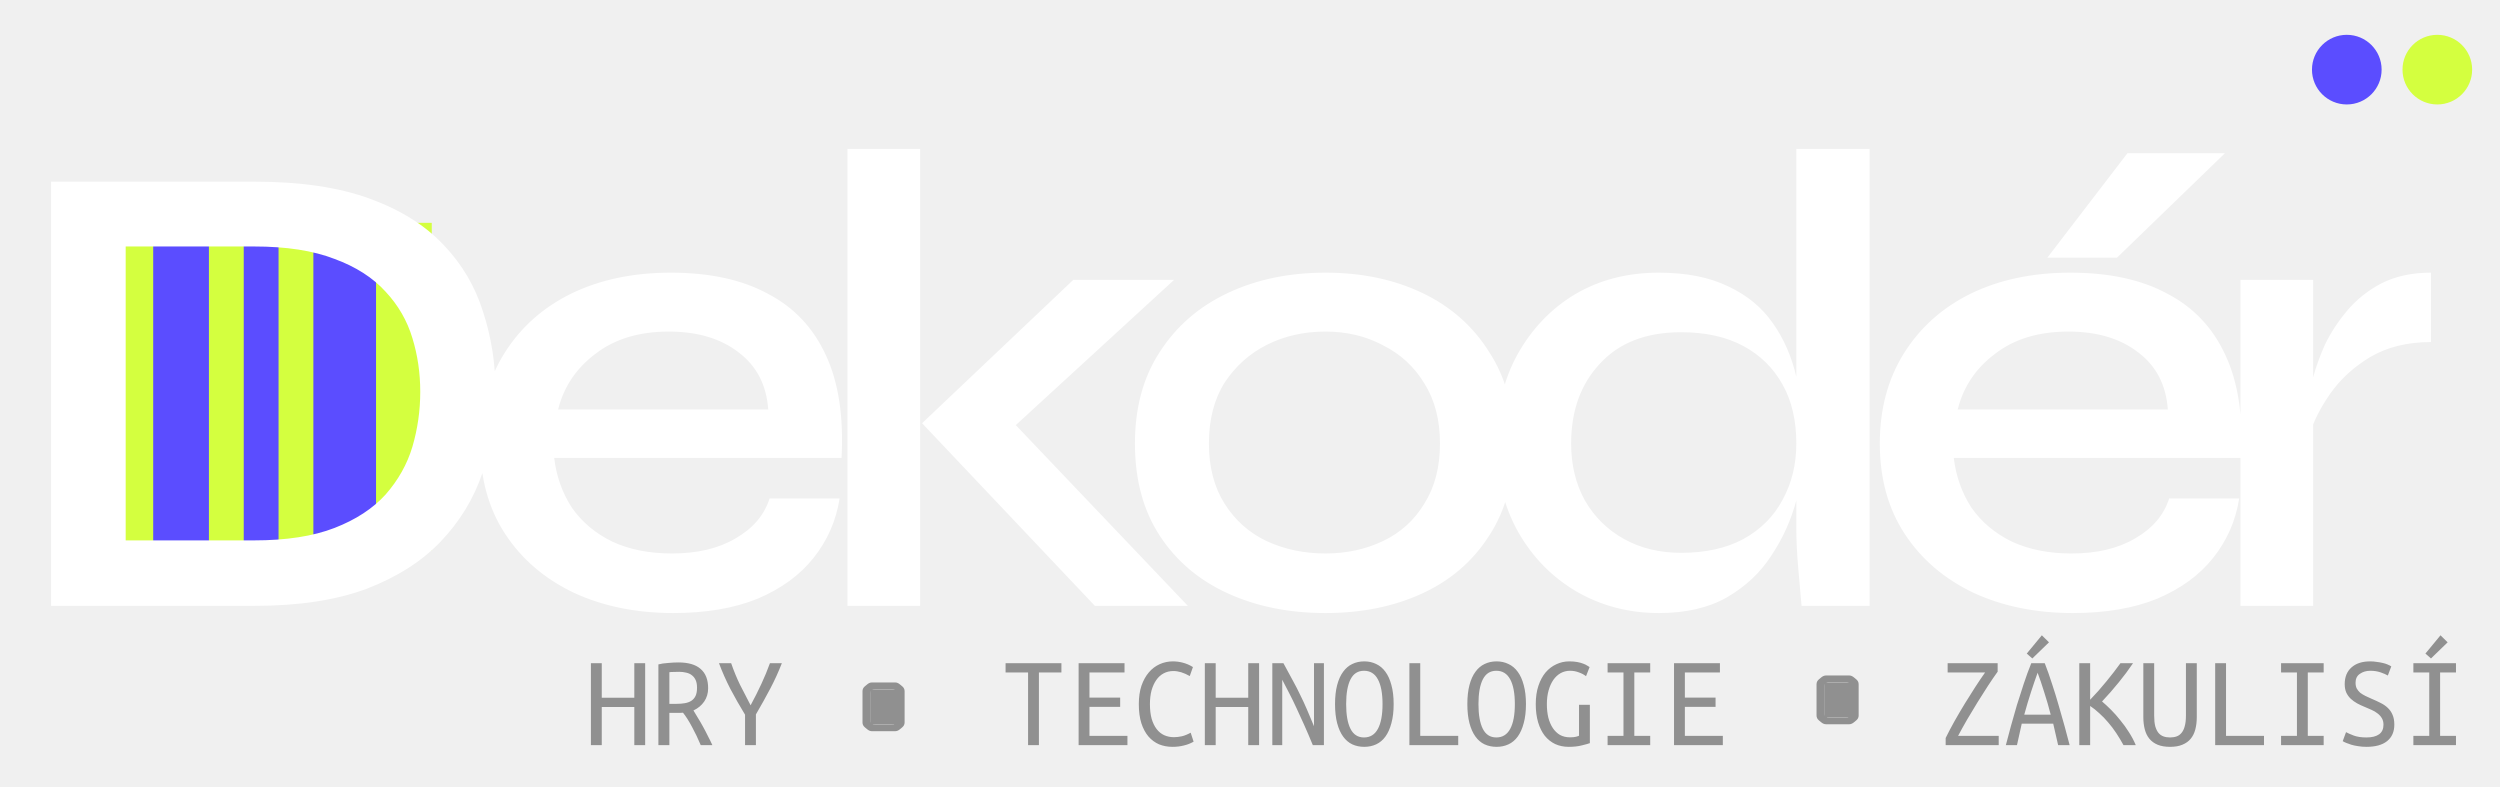
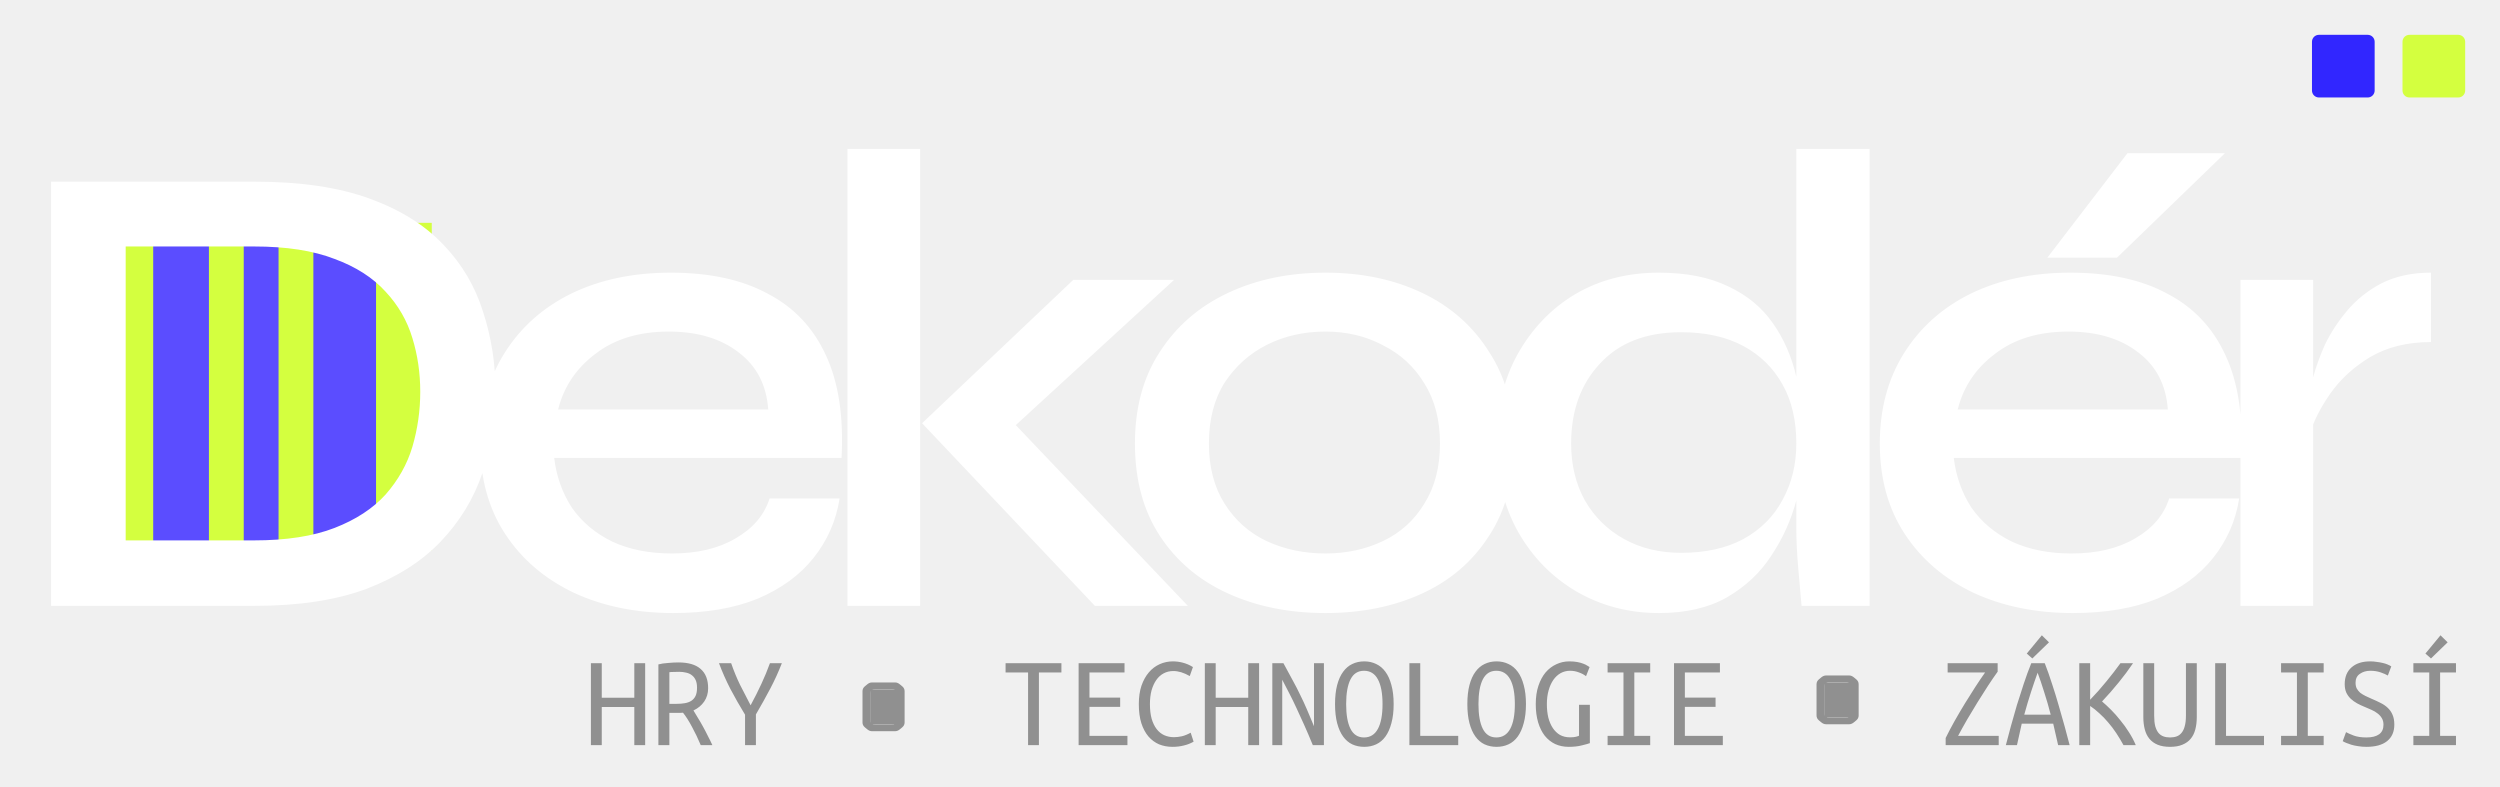
<svg xmlns="http://www.w3.org/2000/svg" width="359" height="113" viewBox="0 0 359 113" fill="none">
  <path d="M91.087 95.239H92.645V107H91.087V101.528H86.413V107H84.855V95.239H86.413V100.198H91.087V95.239ZM101.689 98.83C101.689 99.552 101.499 100.192 101.119 100.749C100.739 101.294 100.226 101.718 99.58 102.022C99.77 102.326 99.979 102.674 100.207 103.067C100.448 103.447 100.688 103.859 100.929 104.302C101.17 104.733 101.404 105.182 101.632 105.651C101.873 106.107 102.094 106.557 102.297 107H100.625C100.245 106.088 99.827 105.214 99.371 104.378C98.928 103.542 98.497 102.864 98.079 102.345C98.003 102.358 97.889 102.364 97.737 102.364C97.598 102.364 97.503 102.364 97.452 102.364H96.122V107H94.545V95.41C94.735 95.359 94.95 95.315 95.191 95.277C95.444 95.239 95.698 95.214 95.951 95.201C96.217 95.176 96.477 95.157 96.73 95.144C96.983 95.131 97.211 95.125 97.414 95.125C98.833 95.125 99.897 95.435 100.606 96.056C101.328 96.677 101.689 97.601 101.689 98.83ZM97.547 96.474C97.256 96.474 96.971 96.48 96.692 96.493C96.426 96.493 96.236 96.506 96.122 96.531V101.072H97.129C97.585 101.072 97.99 101.04 98.345 100.977C98.712 100.914 99.023 100.8 99.276 100.635C99.542 100.458 99.745 100.223 99.884 99.932C100.023 99.628 100.093 99.235 100.093 98.754C100.093 98.298 100.023 97.924 99.884 97.633C99.745 97.342 99.561 97.114 99.333 96.949C99.105 96.772 98.833 96.651 98.516 96.588C98.212 96.512 97.889 96.474 97.547 96.474ZM106.99 107V102.63C106.217 101.363 105.514 100.128 104.881 98.925C104.26 97.722 103.716 96.493 103.247 95.239H104.995C105.362 96.303 105.78 97.323 106.249 98.298C106.73 99.261 107.243 100.255 107.788 101.281C108.371 100.204 108.884 99.185 109.327 98.222C109.783 97.247 110.195 96.252 110.562 95.239H112.272C111.791 96.48 111.24 97.69 110.619 98.868C109.998 100.046 109.308 101.287 108.548 102.592V107H106.99ZM152.419 95.239V96.569H149.189V107H147.631V96.569H144.401V95.239H152.419ZM154.889 107V95.239H161.482V96.569H156.447V100.179H160.855V101.509H156.447V105.67H161.9V107H154.889ZM171.4 106.506C170.957 106.759 170.482 106.943 169.975 107.057C169.481 107.184 168.949 107.247 168.379 107.247C167.682 107.247 167.036 107.127 166.441 106.886C165.858 106.633 165.352 106.259 164.921 105.765C164.49 105.258 164.148 104.619 163.895 103.846C163.654 103.073 163.534 102.161 163.534 101.11C163.534 100.109 163.661 99.229 163.914 98.469C164.18 97.709 164.535 97.069 164.978 96.55C165.421 96.031 165.941 95.638 166.536 95.372C167.131 95.106 167.765 94.973 168.436 94.973C168.905 94.973 169.38 95.036 169.861 95.163C170.355 95.29 170.836 95.499 171.305 95.79L170.849 97.082C170.013 96.601 169.228 96.36 168.493 96.36C167.974 96.36 167.505 96.474 167.087 96.702C166.682 96.917 166.333 97.234 166.042 97.652C165.751 98.07 165.523 98.57 165.358 99.153C165.206 99.736 165.13 100.388 165.13 101.11C165.13 101.921 165.212 102.624 165.377 103.219C165.554 103.814 165.795 104.308 166.099 104.701C166.403 105.094 166.764 105.385 167.182 105.575C167.613 105.765 168.075 105.86 168.569 105.86C168.936 105.86 169.323 105.816 169.728 105.727C170.133 105.626 170.551 105.455 170.982 105.214L171.4 106.506ZM179.247 95.239H180.805V107H179.247V101.528H174.573V107H173.015V95.239H174.573V100.198H179.247V95.239ZM188.519 107C188.088 105.949 187.683 104.999 187.303 104.15C186.923 103.289 186.556 102.484 186.201 101.737C185.859 100.99 185.517 100.287 185.175 99.628C184.833 98.957 184.485 98.285 184.13 97.614V107H182.705V95.239H184.301C184.82 96.189 185.27 97.019 185.65 97.728C186.043 98.437 186.397 99.128 186.714 99.799C187.043 100.458 187.36 101.142 187.664 101.851C187.968 102.548 188.31 103.358 188.69 104.283V95.239H190.115V107H188.519ZM191.711 101.11C191.711 100.059 191.812 99.147 192.015 98.374C192.218 97.601 192.503 96.968 192.87 96.474C193.237 95.967 193.674 95.594 194.181 95.353C194.7 95.1 195.277 94.973 195.91 94.973C196.531 94.973 197.101 95.1 197.62 95.353C198.139 95.594 198.583 95.967 198.95 96.474C199.317 96.968 199.602 97.601 199.805 98.374C200.02 99.147 200.128 100.059 200.128 101.11C200.128 102.161 200.02 103.073 199.805 103.846C199.602 104.619 199.317 105.258 198.95 105.765C198.583 106.272 198.139 106.645 197.62 106.886C197.101 107.127 196.531 107.247 195.91 107.247C195.277 107.247 194.7 107.127 194.181 106.886C193.674 106.645 193.237 106.272 192.87 105.765C192.503 105.258 192.218 104.619 192.015 103.846C191.812 103.073 191.711 102.161 191.711 101.11ZM193.307 101.11C193.307 102.655 193.516 103.84 193.934 104.663C194.352 105.486 194.998 105.898 195.872 105.898C196.759 105.898 197.424 105.486 197.867 104.663C198.31 103.84 198.532 102.655 198.532 101.11C198.532 99.565 198.31 98.38 197.867 97.557C197.424 96.734 196.759 96.322 195.872 96.322C194.998 96.322 194.352 96.734 193.934 97.557C193.516 98.38 193.307 99.565 193.307 101.11ZM209.4 105.67V107H202.389V95.239H203.947V105.67H209.4ZM210.711 101.11C210.711 100.059 210.812 99.147 211.015 98.374C211.218 97.601 211.503 96.968 211.87 96.474C212.237 95.967 212.674 95.594 213.181 95.353C213.7 95.1 214.277 94.973 214.91 94.973C215.531 94.973 216.101 95.1 216.62 95.353C217.139 95.594 217.583 95.967 217.95 96.474C218.317 96.968 218.602 97.601 218.805 98.374C219.02 99.147 219.128 100.059 219.128 101.11C219.128 102.161 219.02 103.073 218.805 103.846C218.602 104.619 218.317 105.258 217.95 105.765C217.583 106.272 217.139 106.645 216.62 106.886C216.101 107.127 215.531 107.247 214.91 107.247C214.277 107.247 213.7 107.127 213.181 106.886C212.674 106.645 212.237 106.272 211.87 105.765C211.503 105.258 211.218 104.619 211.015 103.846C210.812 103.073 210.711 102.161 210.711 101.11ZM212.307 101.11C212.307 102.655 212.516 103.84 212.934 104.663C213.352 105.486 213.998 105.898 214.872 105.898C215.759 105.898 216.424 105.486 216.867 104.663C217.31 103.84 217.532 102.655 217.532 101.11C217.532 99.565 217.31 98.38 216.867 97.557C216.424 96.734 215.759 96.322 214.872 96.322C213.998 96.322 213.352 96.734 212.934 97.557C212.516 98.38 212.307 99.565 212.307 101.11ZM226.747 101.205H228.305V106.715C228.064 106.804 227.678 106.911 227.146 107.038C226.614 107.177 225.987 107.247 225.265 107.247C224.556 107.247 223.91 107.114 223.327 106.848C222.744 106.569 222.244 106.17 221.826 105.651C221.421 105.132 221.104 104.492 220.876 103.732C220.648 102.959 220.534 102.085 220.534 101.11C220.534 100.122 220.661 99.248 220.914 98.488C221.167 97.728 221.509 97.088 221.94 96.569C222.383 96.05 222.896 95.657 223.479 95.391C224.062 95.112 224.689 94.973 225.36 94.973C225.791 94.973 226.171 95.005 226.5 95.068C226.829 95.131 227.108 95.207 227.336 95.296C227.577 95.385 227.773 95.48 227.925 95.581C228.077 95.67 228.191 95.739 228.267 95.79L227.754 97.101C227.463 96.873 227.114 96.689 226.709 96.55C226.316 96.398 225.898 96.322 225.455 96.322C224.974 96.322 224.524 96.436 224.106 96.664C223.701 96.892 223.352 97.215 223.061 97.633C222.77 98.051 222.542 98.558 222.377 99.153C222.212 99.736 222.13 100.388 222.13 101.11C222.13 101.819 222.2 102.465 222.339 103.048C222.491 103.631 222.706 104.131 222.985 104.549C223.264 104.967 223.606 105.296 224.011 105.537C224.429 105.765 224.904 105.879 225.436 105.879C225.803 105.879 226.088 105.854 226.291 105.803C226.494 105.752 226.646 105.702 226.747 105.651V101.205ZM234.689 96.569V105.67H236.969V107H230.851V105.67H233.131V96.569H230.851V95.239H236.969V96.569H234.689ZM240.389 107V95.239H246.982V96.569H241.947V100.179H246.355V101.509H241.947V105.67H247.4V107H240.389ZM286.863 96.455C286.458 97.012 286.002 97.677 285.495 98.45C285.001 99.21 284.494 100.008 283.975 100.844C283.456 101.68 282.949 102.522 282.455 103.371C281.974 104.207 281.549 104.973 281.182 105.67H287.015V107H279.396V105.974C279.789 105.176 280.219 104.359 280.688 103.523C281.169 102.674 281.657 101.845 282.151 101.034C282.645 100.223 283.139 99.438 283.633 98.678C284.127 97.918 284.602 97.215 285.058 96.569H279.681V95.239H286.863V96.455ZM295.546 107L294.843 103.922H290.321L289.637 107H288.041C288.256 106.164 288.497 105.258 288.763 104.283C289.029 103.308 289.314 102.307 289.618 101.281C289.935 100.255 290.264 99.229 290.606 98.203C290.948 97.164 291.309 96.176 291.689 95.239H293.627C293.994 96.176 294.343 97.164 294.672 98.203C295.014 99.229 295.331 100.255 295.622 101.281C295.926 102.307 296.211 103.308 296.477 104.283C296.743 105.258 296.984 106.164 297.199 107H295.546ZM292.601 96.607C292.31 97.405 291.993 98.33 291.651 99.381C291.309 100.432 290.986 101.515 290.682 102.63H294.482C294.191 101.49 293.874 100.394 293.532 99.343C293.203 98.279 292.892 97.367 292.601 96.607ZM294.235 92.237L291.841 94.555L291.043 93.852L293.209 91.23L294.235 92.237ZM306.3 95.239C305.679 96.164 304.995 97.082 304.248 97.994C303.513 98.906 302.715 99.818 301.854 100.73C302.259 101.072 302.69 101.471 303.146 101.927C303.602 102.383 304.045 102.883 304.476 103.428C304.919 103.96 305.331 104.53 305.711 105.138C306.104 105.746 306.433 106.367 306.699 107H304.932C304.615 106.417 304.273 105.847 303.906 105.29C303.539 104.733 303.146 104.213 302.728 103.732C302.323 103.251 301.898 102.814 301.455 102.421C301.024 102.016 300.587 101.667 300.144 101.376V107H298.586V95.239H300.144V100.483C300.967 99.634 301.753 98.748 302.5 97.823C303.26 96.898 303.925 96.037 304.495 95.239H306.3ZM311.62 107.247C310.923 107.247 310.328 107.146 309.834 106.943C309.353 106.74 308.96 106.455 308.656 106.088C308.352 105.721 308.13 105.271 307.991 104.739C307.852 104.207 307.782 103.612 307.782 102.953V95.239H309.34V102.782C309.34 103.377 309.391 103.878 309.492 104.283C309.606 104.676 309.758 104.992 309.948 105.233C310.151 105.474 310.391 105.645 310.67 105.746C310.949 105.847 311.265 105.898 311.62 105.898C311.975 105.898 312.291 105.847 312.57 105.746C312.849 105.645 313.083 105.474 313.273 105.233C313.476 104.992 313.628 104.676 313.729 104.283C313.843 103.878 313.9 103.377 313.9 102.782V95.239H315.458V102.953C315.458 103.612 315.388 104.207 315.249 104.739C315.11 105.271 314.888 105.721 314.584 106.088C314.28 106.455 313.881 106.74 313.387 106.943C312.906 107.146 312.317 107.247 311.62 107.247ZM325.11 105.67V107H318.099V95.239H319.657V105.67H325.11ZM331.399 96.569V105.67H333.679V107H327.561V105.67H329.841V96.569H327.561V95.239H333.679V96.569H331.399ZM339.816 105.898C340.614 105.898 341.222 105.746 341.64 105.442C342.058 105.138 342.267 104.682 342.267 104.074C342.267 103.707 342.191 103.396 342.039 103.143C341.887 102.877 341.684 102.649 341.431 102.459C341.178 102.256 340.893 102.085 340.576 101.946C340.259 101.794 339.936 101.655 339.607 101.528C339.227 101.376 338.86 101.205 338.505 101.015C338.163 100.825 337.853 100.603 337.574 100.35C337.308 100.097 337.093 99.799 336.928 99.457C336.776 99.115 336.7 98.71 336.7 98.241C336.7 97.215 337.023 96.417 337.669 95.847C338.315 95.264 339.214 94.973 340.367 94.973C340.684 94.973 340.994 94.998 341.298 95.049C341.615 95.087 341.906 95.138 342.172 95.201C342.438 95.264 342.672 95.34 342.875 95.429C343.09 95.518 343.261 95.606 343.388 95.695L342.894 97.006C342.641 96.854 342.292 96.702 341.849 96.55C341.406 96.398 340.912 96.322 340.367 96.322C339.797 96.322 339.303 96.468 338.885 96.759C338.467 97.038 338.258 97.462 338.258 98.032C338.258 98.361 338.315 98.64 338.429 98.868C338.556 99.096 338.72 99.299 338.923 99.476C339.138 99.641 339.385 99.793 339.664 99.932C339.943 100.071 340.247 100.211 340.576 100.35C341.057 100.553 341.494 100.755 341.887 100.958C342.292 101.161 342.634 101.401 342.913 101.68C343.204 101.959 343.426 102.288 343.578 102.668C343.743 103.048 343.825 103.51 343.825 104.055C343.825 105.081 343.477 105.873 342.78 106.43C342.096 106.975 341.108 107.247 339.816 107.247C339.398 107.247 339.005 107.215 338.638 107.152C338.271 107.101 337.941 107.032 337.65 106.943C337.371 106.854 337.124 106.766 336.909 106.677C336.694 106.588 336.529 106.506 336.415 106.43L336.89 105.138C337.143 105.277 337.517 105.442 338.011 105.632C338.505 105.809 339.107 105.898 339.816 105.898ZM350.399 96.569V105.67H352.679V107H346.561V105.67H348.841V96.569H346.561V95.239H352.679V96.569H350.399ZM351.482 92.237L349.088 94.555L348.29 93.852L350.456 91.23L351.482 92.237Z" fill="#909090" />
  <path d="M125.198 98H128.558C128.782 98 129.006 98.093 129.23 98.28L129.566 98.56C129.79 98.747 129.902 98.98 129.902 99.26V103.74C129.902 104.02 129.79 104.253 129.566 104.44L129.23 104.72C129.006 104.907 128.782 105 128.558 105H125.198C124.974 105 124.75 104.907 124.526 104.72L124.19 104.44C123.966 104.253 123.854 104.02 123.854 103.74V99.26C123.854 98.98 123.966 98.747 124.19 98.56L124.526 98.28C124.75 98.093 124.974 98 125.198 98ZM128.726 103.446V99.554C128.726 99.414 128.717 99.325 128.698 99.288C128.689 99.241 128.642 99.185 128.558 99.12C128.474 99.055 128.409 99.017 128.362 99.008C128.315 98.989 128.208 98.98 128.04 98.98H125.716C125.548 98.98 125.441 98.989 125.394 99.008C125.347 99.017 125.282 99.055 125.198 99.12C125.114 99.185 125.063 99.241 125.044 99.288C125.035 99.325 125.03 99.414 125.03 99.554V103.446C125.03 103.586 125.035 103.679 125.044 103.726C125.063 103.763 125.114 103.815 125.198 103.88C125.282 103.945 125.347 103.987 125.394 104.006C125.441 104.015 125.548 104.02 125.716 104.02H128.04C128.208 104.02 128.315 104.015 128.362 104.006C128.409 103.987 128.474 103.945 128.558 103.88C128.642 103.815 128.689 103.763 128.698 103.726C128.717 103.679 128.726 103.586 128.726 103.446Z" fill="#909090" />
  <rect x="125" y="99" width="4" height="5" fill="#909090" />
  <path d="M262.198 97H265.558C265.782 97 266.006 97.093 266.23 97.28L266.566 97.56C266.79 97.747 266.902 97.98 266.902 98.26V102.74C266.902 103.02 266.79 103.253 266.566 103.44L266.23 103.72C266.006 103.907 265.782 104 265.558 104H262.198C261.974 104 261.75 103.907 261.526 103.72L261.19 103.44C260.966 103.253 260.854 103.02 260.854 102.74V98.26C260.854 97.98 260.966 97.747 261.19 97.56L261.526 97.28C261.75 97.093 261.974 97 262.198 97ZM265.726 102.446V98.554C265.726 98.414 265.717 98.325 265.698 98.288C265.689 98.241 265.642 98.185 265.558 98.12C265.474 98.055 265.409 98.017 265.362 98.008C265.315 97.989 265.208 97.98 265.04 97.98H262.716C262.548 97.98 262.441 97.989 262.394 98.008C262.347 98.017 262.282 98.055 262.198 98.12C262.114 98.185 262.063 98.241 262.044 98.288C262.035 98.325 262.03 98.414 262.03 98.554V102.446C262.03 102.586 262.035 102.679 262.044 102.726C262.063 102.763 262.114 102.815 262.198 102.88C262.282 102.945 262.347 102.987 262.394 103.006C262.441 103.015 262.548 103.02 262.716 103.02H265.04C265.208 103.02 265.315 103.015 265.362 103.006C265.409 102.987 265.474 102.945 265.558 102.88C265.642 102.815 265.689 102.763 265.698 102.726C265.717 102.679 265.726 102.586 265.726 102.446Z" fill="#909090" />
  <rect x="262" y="98" width="4" height="5" fill="#909090" />
  <rect x="11" y="32" width="51" height="47" fill="#D4FF3F" />
  <rect x="22" y="35" width="8" height="44" fill="#5B4DFF" />
  <rect x="35" y="35" width="5" height="44" fill="#5B4DFF" />
  <rect x="45" y="35" width="9" height="44" fill="#5B4DFF" />
  <path d="M36.566 26.088C43.146 26.088 48.661 26.903 53.11 28.532C57.559 30.161 61.1 32.386 63.732 35.206C66.364 37.963 68.244 41.159 69.372 44.794C70.563 48.429 71.158 52.251 71.158 56.262C71.158 60.335 70.531 64.221 69.278 67.918C68.025 71.615 66.019 74.905 63.262 77.788C60.567 80.608 57.027 82.864 52.64 84.556C48.253 86.185 42.895 87 36.566 87H7.332V26.088H36.566ZM18.048 77.6H36.472C41.109 77.6 44.963 77.005 48.034 75.814C51.105 74.623 53.549 73.025 55.366 71.02C57.183 68.952 58.468 66.665 59.22 64.158C59.972 61.589 60.348 58.957 60.348 56.262C60.348 53.567 59.972 50.998 59.22 48.554C58.468 46.047 57.183 43.823 55.366 41.88C53.549 39.875 51.105 38.308 48.034 37.18C44.963 35.989 41.109 35.394 36.472 35.394H18.048V77.6ZM110.508 71.584H120.566C120.065 74.78 118.811 77.631 116.806 80.138C114.863 82.582 112.2 84.525 108.816 85.966C105.432 87.345 101.39 88.034 96.69 88.034C91.363 88.034 86.601 87.063 82.402 85.12C78.203 83.115 74.913 80.295 72.532 76.66C70.151 73.025 68.96 68.701 68.96 63.688C68.96 58.737 70.119 54.413 72.438 50.716C74.757 47.019 77.953 44.167 82.026 42.162C86.162 40.157 90.925 39.154 96.314 39.154C101.891 39.154 106.529 40.157 110.226 42.162C113.986 44.105 116.775 47.05 118.592 50.998C120.409 54.883 121.161 59.803 120.848 65.756H79.582C79.895 68.388 80.741 70.769 82.12 72.9C83.561 74.968 85.504 76.597 87.948 77.788C90.392 78.916 93.243 79.48 96.502 79.48C100.137 79.48 103.176 78.759 105.62 77.318C108.127 75.877 109.756 73.965 110.508 71.584ZM96.032 47.614C91.771 47.614 88.261 48.679 85.504 50.81C82.747 52.878 80.961 55.541 80.146 58.8H110.32C110.069 55.291 108.659 52.565 106.09 50.622C103.521 48.617 100.168 47.614 96.032 47.614ZM121.694 21.388H132.128V87H121.694V21.388ZM168.6 40.188L142.374 64.252L142.656 57.672L170.574 87H157.226L132.41 60.774L154.124 40.188H168.6ZM190.332 88.034C185.131 88.034 180.462 87.094 176.326 85.214C172.19 83.334 168.932 80.577 166.55 76.942C164.169 73.307 162.978 68.889 162.978 63.688C162.978 58.549 164.169 54.163 166.55 50.528C168.932 46.831 172.19 44.011 176.326 42.068C180.462 40.125 185.131 39.154 190.332 39.154C195.534 39.154 200.171 40.125 204.244 42.068C208.318 44.011 211.514 46.831 213.832 50.528C216.214 54.163 217.404 58.549 217.404 63.688C217.404 68.889 216.214 73.307 213.832 76.942C211.514 80.577 208.318 83.334 204.244 85.214C200.171 87.094 195.534 88.034 190.332 88.034ZM190.332 79.48C193.34 79.48 196.098 78.885 198.604 77.694C201.111 76.503 203.085 74.717 204.526 72.336C206.03 69.955 206.782 67.072 206.782 63.688C206.782 60.304 206.03 57.421 204.526 55.04C203.085 52.659 201.111 50.841 198.604 49.588C196.16 48.272 193.403 47.614 190.332 47.614C187.262 47.614 184.473 48.241 181.966 49.494C179.46 50.747 177.423 52.565 175.856 54.946C174.352 57.327 173.6 60.241 173.6 63.688C173.6 67.072 174.352 69.955 175.856 72.336C177.36 74.717 179.366 76.503 181.872 77.694C184.442 78.885 187.262 79.48 190.332 79.48ZM238.211 88.034C233.887 88.034 229.939 87 226.367 84.932C222.857 82.864 220.069 80.013 218.001 76.378C215.933 72.681 214.899 68.451 214.899 63.688C214.899 58.8 215.901 54.539 217.907 50.904C219.975 47.207 222.732 44.324 226.179 42.256C229.688 40.188 233.699 39.154 238.211 39.154C242.159 39.154 245.48 39.812 248.175 41.128C250.869 42.381 253 44.136 254.567 46.392C256.133 48.585 257.261 51.155 257.951 54.1C258.703 57.045 259.079 60.241 259.079 63.688C259.079 66.257 258.703 68.983 257.951 71.866C257.199 74.686 256.008 77.318 254.379 79.762C252.812 82.206 250.681 84.211 247.987 85.778C245.355 87.282 242.096 88.034 238.211 88.034ZM241.407 79.386C244.916 79.386 247.893 78.728 250.337 77.412C252.843 76.033 254.723 74.153 255.977 71.772C257.293 69.391 257.951 66.696 257.951 63.688C257.951 60.367 257.293 57.547 255.977 55.228C254.661 52.847 252.781 50.998 250.337 49.682C247.893 48.366 244.916 47.708 241.407 47.708C236.393 47.708 232.508 49.212 229.751 52.22C226.993 55.165 225.615 58.988 225.615 63.688C225.615 66.759 226.273 69.485 227.589 71.866C228.967 74.247 230.847 76.096 233.229 77.412C235.61 78.728 238.336 79.386 241.407 79.386ZM257.951 21.388H268.479V87H258.703C258.577 85.559 258.421 83.773 258.233 81.642C258.045 79.511 257.951 77.6 257.951 75.908V21.388ZM311.488 71.584H321.546C321.045 74.78 319.791 77.631 317.786 80.138C315.843 82.582 313.18 84.525 309.796 85.966C306.412 87.345 302.37 88.034 297.67 88.034C292.343 88.034 287.581 87.063 283.382 85.12C279.183 83.115 275.893 80.295 273.512 76.66C271.131 73.025 269.94 68.701 269.94 63.688C269.94 58.737 271.099 54.413 273.418 50.716C275.737 47.019 278.933 44.167 283.006 42.162C287.142 40.157 291.905 39.154 297.294 39.154C302.871 39.154 307.509 40.157 311.206 42.162C314.966 44.105 317.755 47.05 319.572 50.998C321.389 54.883 322.141 59.803 321.828 65.756H280.562C280.875 68.388 281.721 70.769 283.1 72.9C284.541 74.968 286.484 76.597 288.928 77.788C291.372 78.916 294.223 79.48 297.482 79.48C301.117 79.48 304.156 78.759 306.6 77.318C309.107 75.877 310.736 73.965 311.488 71.584ZM297.012 47.614C292.751 47.614 289.241 48.679 286.484 50.81C283.727 52.878 281.941 55.541 281.126 58.8H311.3C311.049 55.291 309.639 52.565 307.07 50.622C304.501 48.617 301.148 47.614 297.012 47.614ZM321.734 40.188H332.168V87H321.734V40.188ZM349.088 49.118C345.704 49.118 342.79 49.839 340.346 51.28C337.965 52.721 336.053 54.476 334.612 56.544C333.171 58.612 332.168 60.617 331.604 62.56L331.51 57.296C331.573 56.607 331.792 55.573 332.168 54.194C332.544 52.753 333.108 51.186 333.86 49.494C334.675 47.802 335.74 46.173 337.056 44.606C338.435 42.977 340.095 41.661 342.038 40.658C344.043 39.655 346.393 39.154 349.088 39.154V49.118Z" fill="white" />
  <path d="M305.5 22H319.5L304 37H294L305.5 22Z" fill="white" />
-   <circle cx="337" cy="10" r="5" fill="#5B4DFF" />
-   <circle cx="350" cy="10" r="5" fill="#D4FF3F" />
+   <rect x="332" y="5" width="9" height="9" rx="1" fill="#3126FF" />
+   <rect x="345" y="5" width="9" height="9" rx="1" fill="#D4FF3F" />
</svg>
